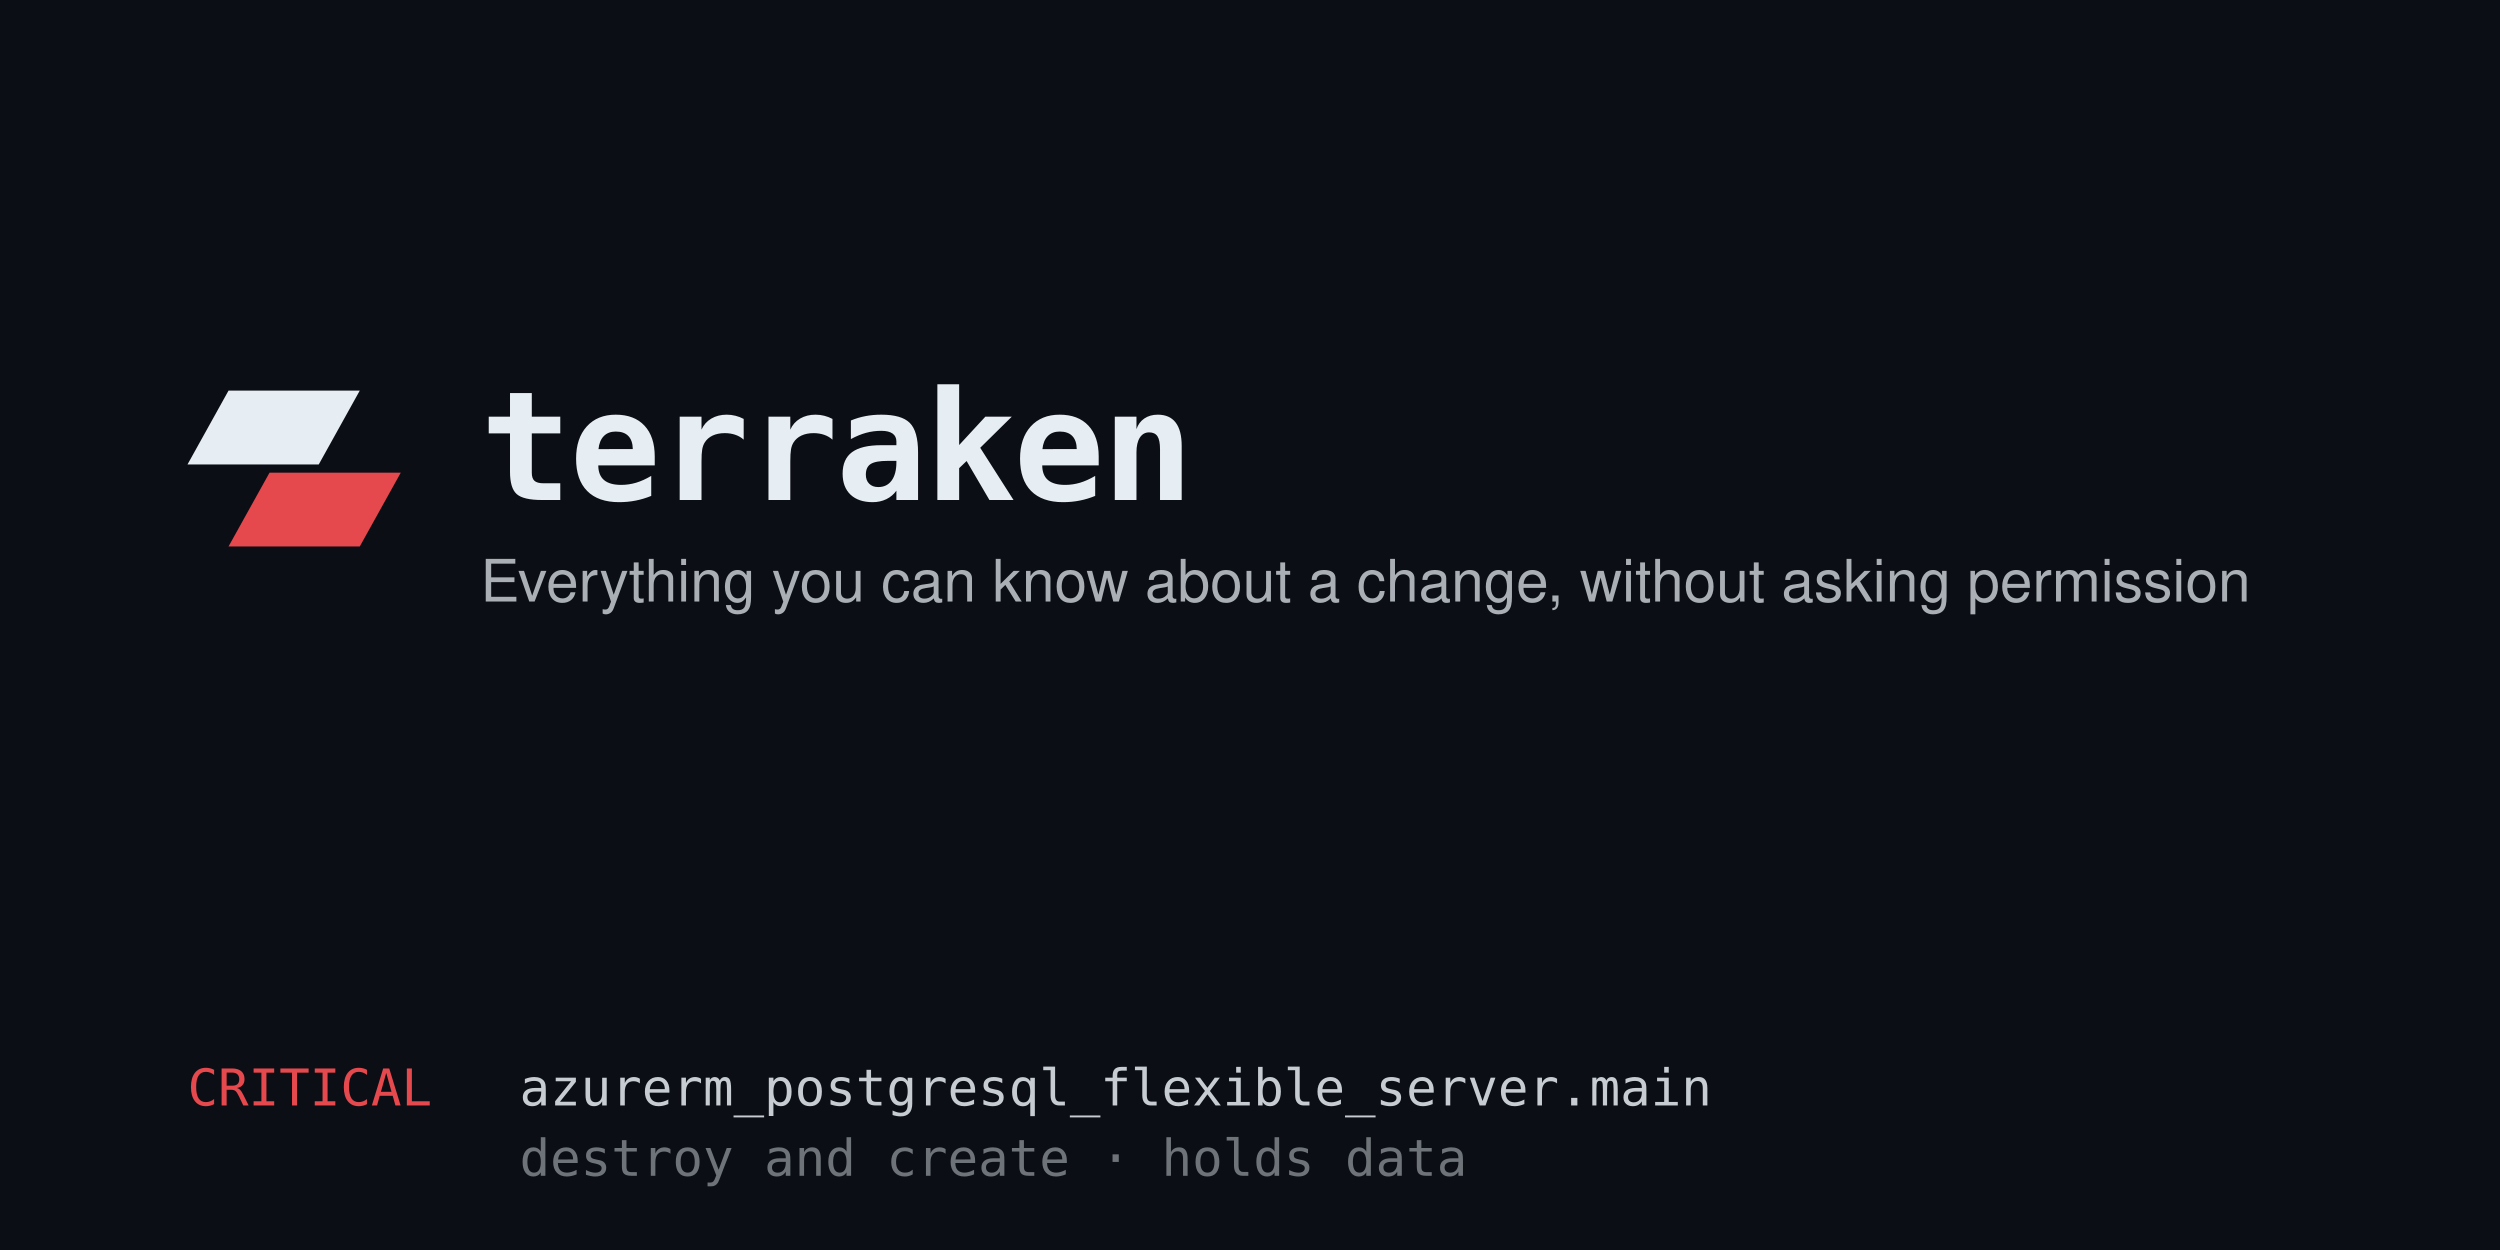
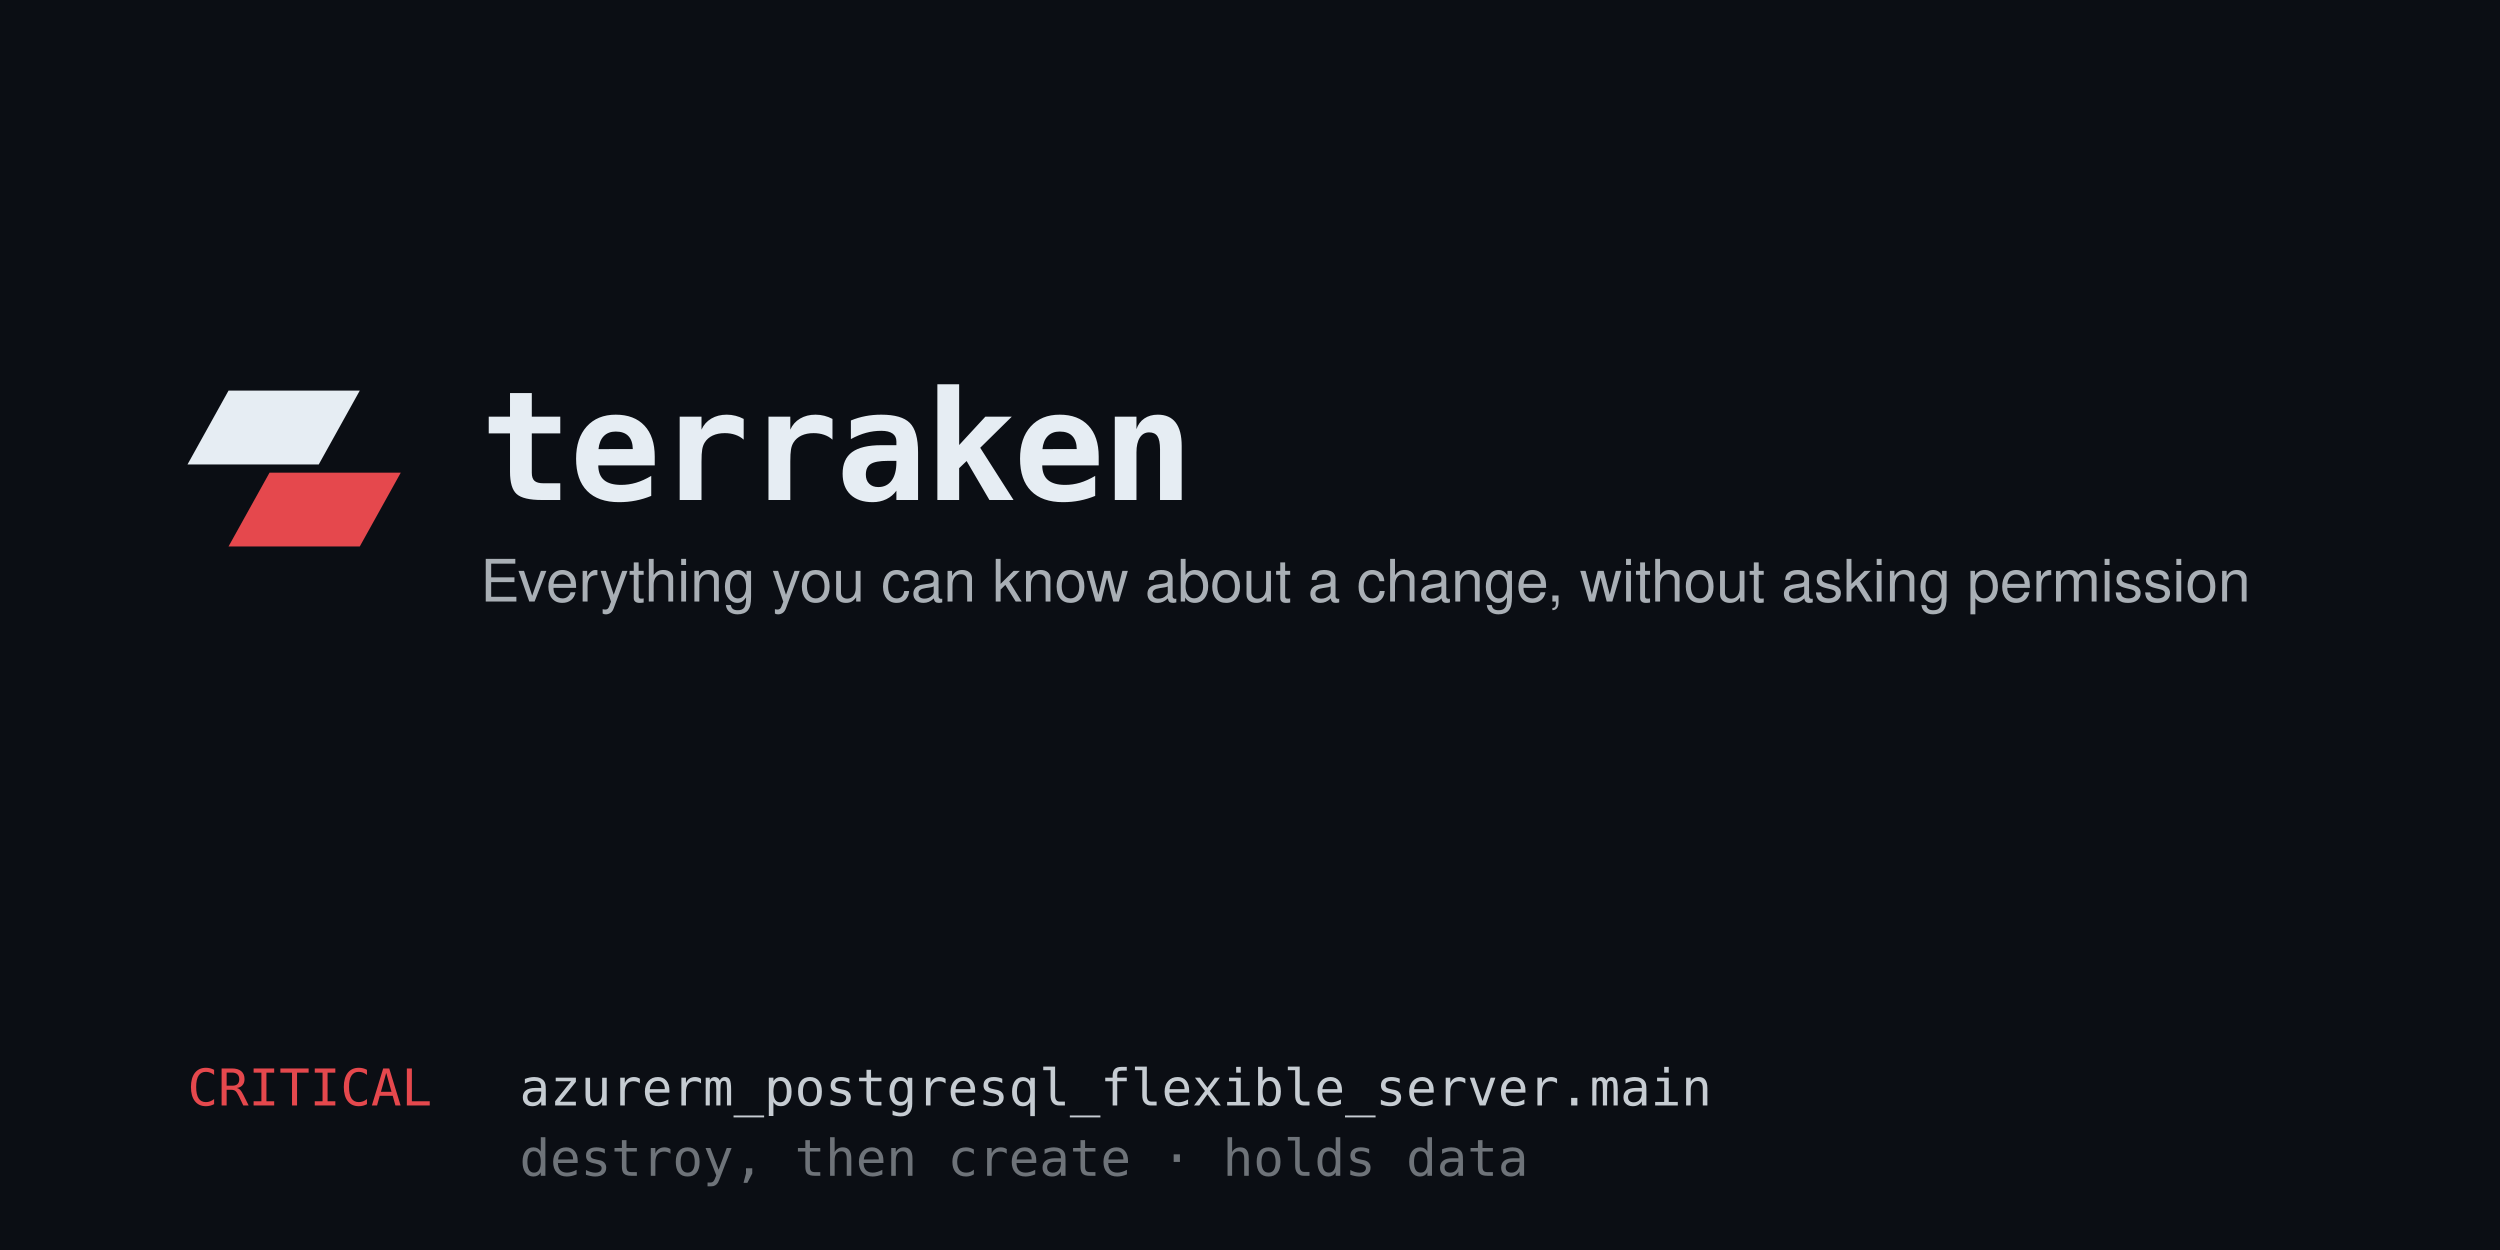
<svg xmlns="http://www.w3.org/2000/svg" viewBox="0 0 1280 640" width="1280" height="640" role="img" aria-label="terraken - read a Terraform plan and find out what it actually does">
  <rect width="1280" height="640" fill="#0B0E14" />
  <polygon points="117.0,200 184.2,200 163.2,237.8 96,237.8" fill="#E6EDF3" />
  <polygon points="138.0,242.0 205.2,242.0 184.2,279.8 117.0,279.8" fill="#E5484D" />
  <text x="246" y="256" font-family="JetBrains Mono, ui-monospace, SFMono-Regular, Menlo, Consolas, monospace" font-size="78" font-weight="600" fill="#E6EDF3" letter-spacing="-1.5">terraken</text>
  <text x="246" y="308" font-family="ui-sans-serif, system-ui, -apple-system, Segoe UI, Helvetica, Arial, sans-serif" font-size="30" fill="#E6EDF3" opacity="0.72">Everything you can know about a change, without asking permission</text>
  <text x="96" y="566" font-family="ui-monospace, SFMono-Regular, Menlo, Consolas, monospace" font-size="26" fill="#E5484D">CRITICAL</text>
  <text x="266" y="566" font-family="ui-monospace, SFMono-Regular, Menlo, Consolas, monospace" font-size="26" fill="#E6EDF3" opacity="0.85">azurerm_postgresql_flexible_server.main</text>
-   <text x="266" y="602" font-family="ui-monospace, SFMono-Regular, Menlo, Consolas, monospace" font-size="26" fill="#E6EDF3" opacity="0.45">destroy and create · holds data</text>
+   <text x="266" y="602" font-family="ui-monospace, SFMono-Regular, Menlo, Consolas, monospace" font-size="26" fill="#E6EDF3" opacity="0.45">destroy, then create · holds data</text>
</svg>
